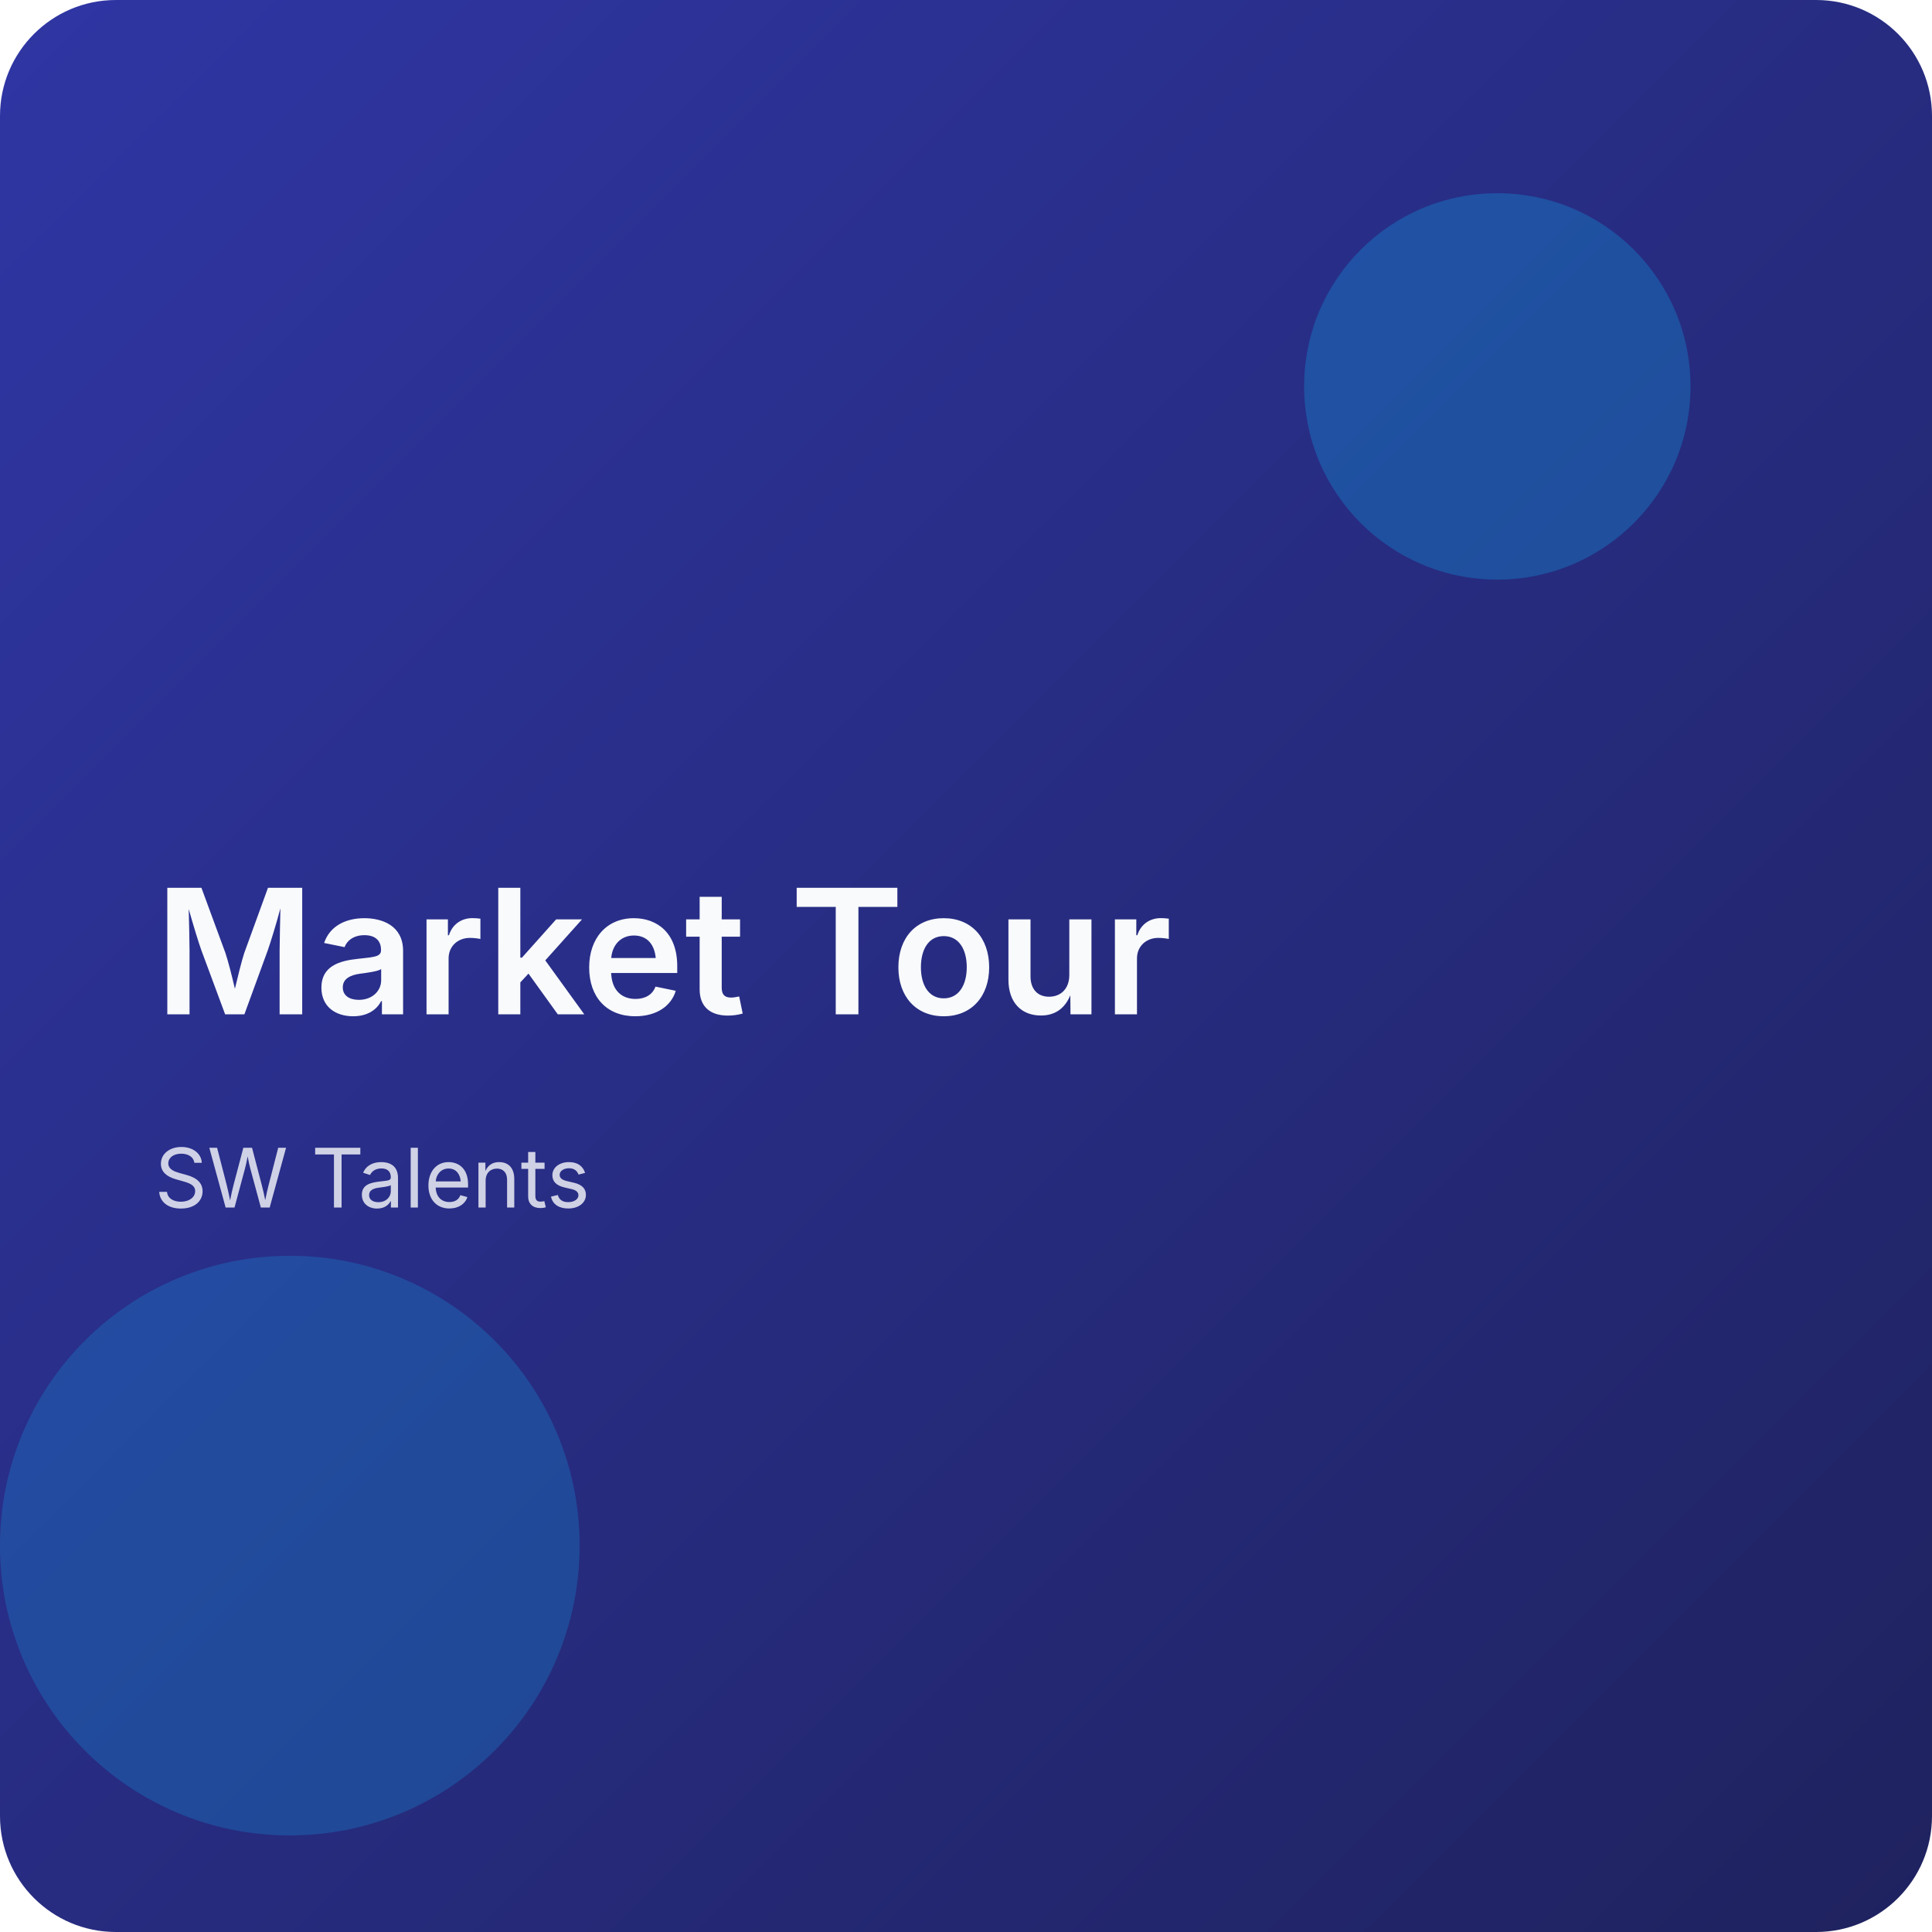
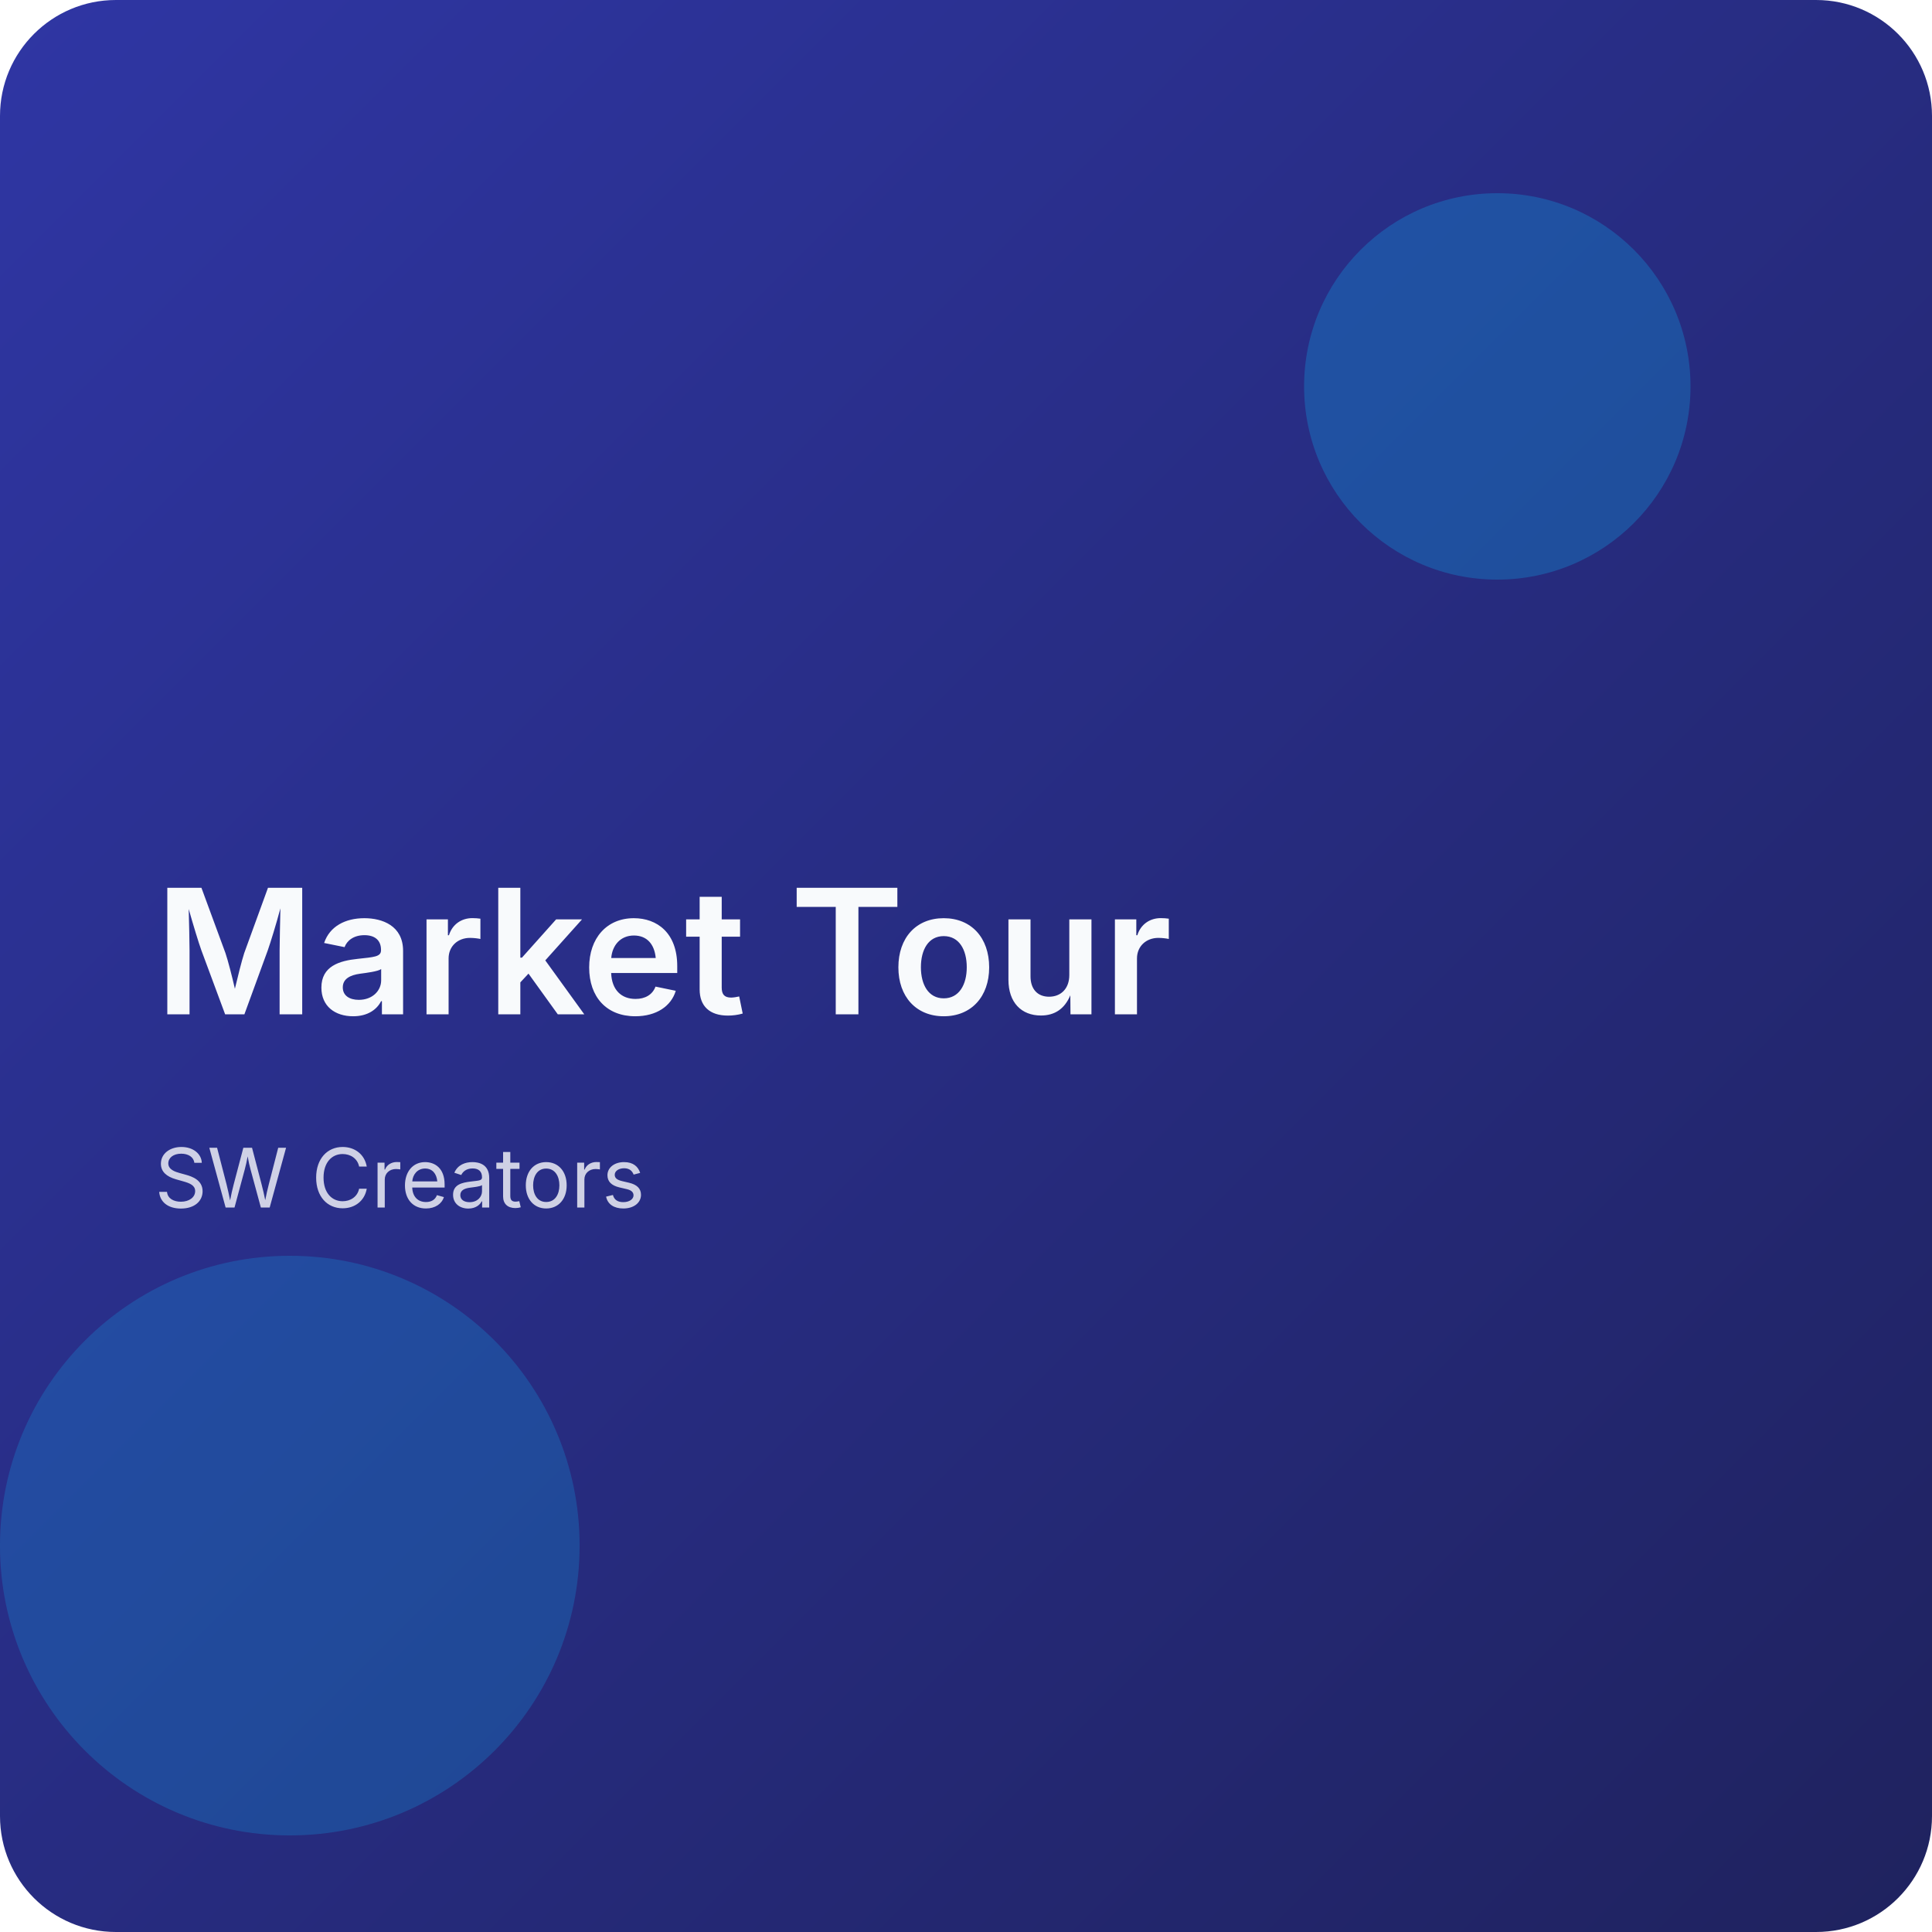
<svg xmlns="http://www.w3.org/2000/svg" width="800" height="800" viewBox="0 0 800 800" role="img" aria-labelledby="title">
  <defs>
    <linearGradient id="grad-amir_post1" x1="0%" x2="100%" y1="0%" y2="100%">
      <stop offset="0%" stop-color="#2F36A4" />
      <stop offset="100%" stop-color="#1F225E" />
    </linearGradient>
  </defs>
  <rect width="800" height="800" rx="48" fill="url(#grad-amir_post1)" />
  <circle cx="620" cy="160" r="80" fill="#0EA5E9" opacity="0.3" />
  <circle cx="120" cy="640" r="120" fill="#0EA5E9" opacity="0.25" />
  <text x="64" y="420" font-family="'Inter', 'Helvetica', 'Arial', sans-serif" font-size="72" font-weight="600" fill="#F8FAFC">Market Tour</text>
-   <text x="64" y="500" font-family="'Inter', 'Helvetica', 'Arial', sans-serif" font-size="34" fill="rgba(248,250,252,0.8)">SW Talents</text>
+   <text x="64" y="500" font-family="'Inter', 'Helvetica', 'Arial', sans-serif" font-size="34" fill="rgba(248,250,252,0.8)">SW Creators</text>
</svg>
